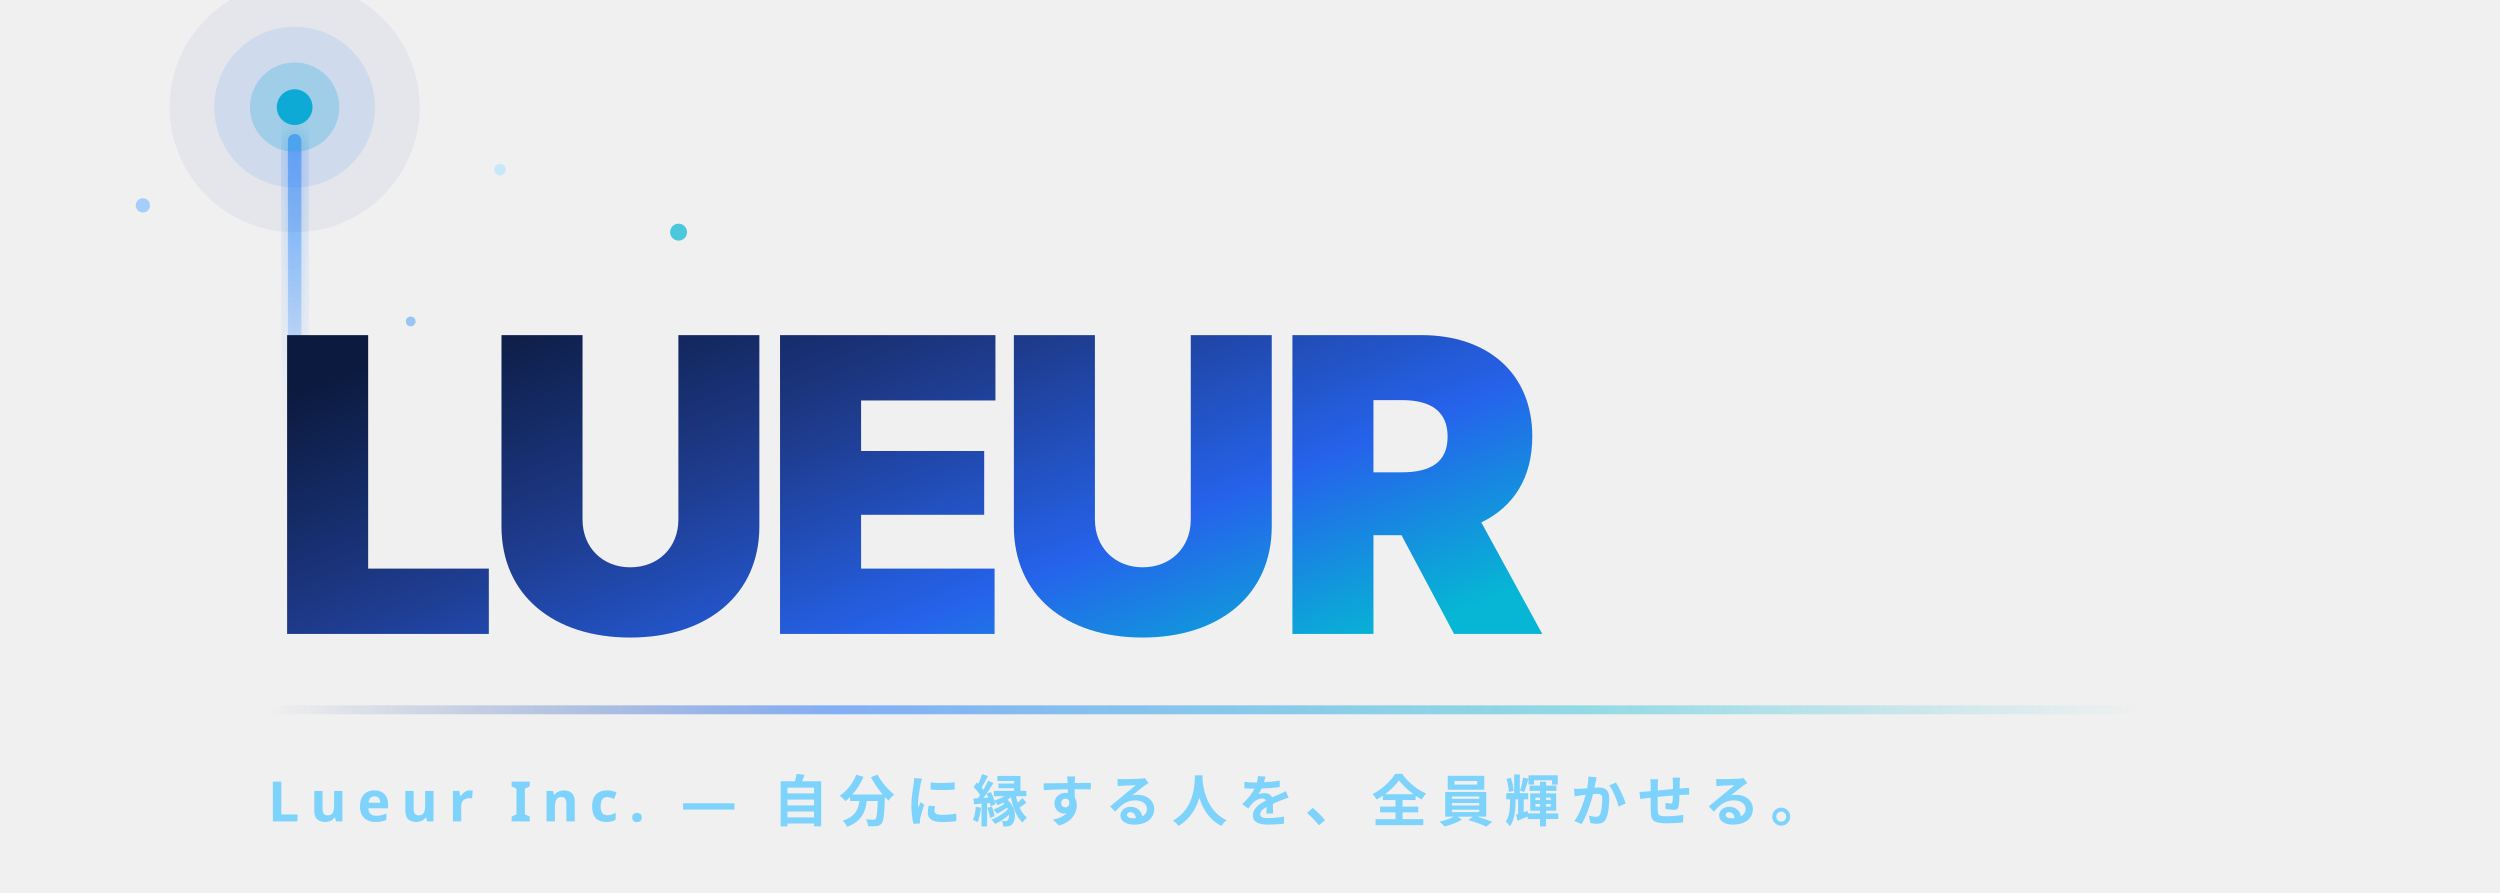
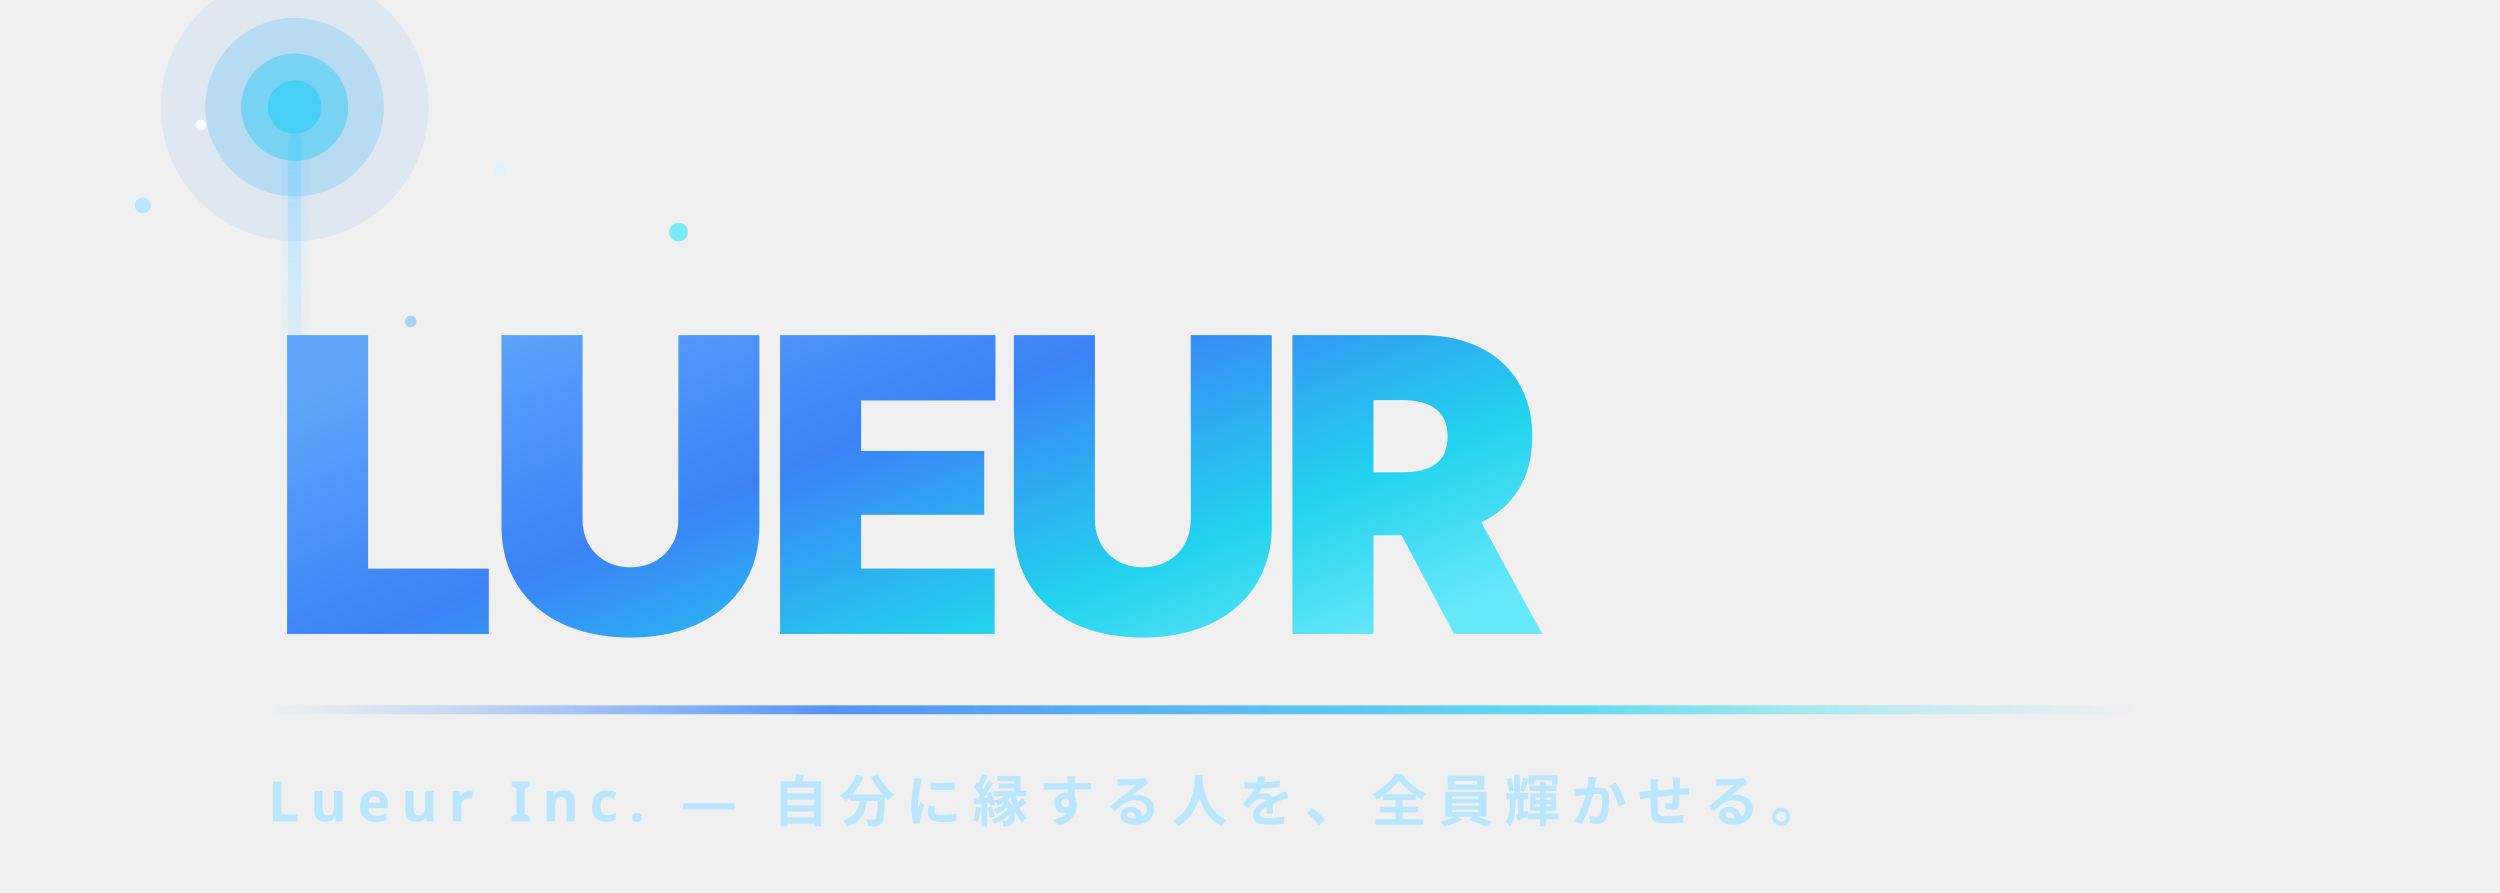
<svg xmlns="http://www.w3.org/2000/svg" viewBox="0 0 560 200" width="560" height="200">
  <defs>
    <linearGradient id="lueur-primary" x1="0" y1="0.2" x2="1" y2="0.8">
-       <stop offset="0%" stop-color="#0b1a3e" />
-       <stop offset="35%" stop-color="#1e3a8a" />
-       <stop offset="70%" stop-color="#2563eb" />
-       <stop offset="100%" stop-color="#06b6d4" />
+       <stop offset="0%" stop-color="#60a5fa" />
+       <stop offset="40%" stop-color="#3b82f6" />
+       <stop offset="75%" stop-color="#22d3ee" />
+       <stop offset="100%" stop-color="#67e8f9" />
    </linearGradient>
    <linearGradient id="lueur-halo" x1="0" y1="0" x2="0" y2="1">
-       <stop offset="0%" stop-color="#60a5fa" stop-opacity="0.9" />
-       <stop offset="100%" stop-color="#60a5fa" stop-opacity="0" />
+       <stop offset="0%" stop-color="#bae6fd" stop-opacity="1" />
+       <stop offset="100%" stop-color="#bae6fd" stop-opacity="0" />
    </linearGradient>
    <linearGradient id="lueur-line" x1="0" y1="0" x2="1" y2="0">
-       <stop offset="0%" stop-color="#1e3a8a" stop-opacity="0" />
-       <stop offset="30%" stop-color="#3b82f6" stop-opacity="0.6" />
-       <stop offset="70%" stop-color="#06b6d4" stop-opacity="0.4" />
-       <stop offset="100%" stop-color="#06b6d4" stop-opacity="0" />
+       <stop offset="0%" stop-color="#60a5fa" stop-opacity="0" />
+       <stop offset="30%" stop-color="#3b82f6" stop-opacity="0.85" />
+       <stop offset="70%" stop-color="#22d3ee" stop-opacity="0.7" />
+       <stop offset="100%" stop-color="#67e8f9" stop-opacity="0" />
    </linearGradient>
    <filter id="lueur-glow" x="-50%" y="-50%" width="200%" height="200%">
-       <feGaussianBlur stdDeviation="2.5" result="blur" />
+       <feGaussianBlur stdDeviation="3" result="blur" />
      <feMerge>
        <feMergeNode in="blur" />
        <feMergeNode in="SourceGraphic" />
      </feMerge>
    </filter>
  </defs>
  <rect x="64.5" y="30" width="3" height="68" rx="1.5" fill="url(#lueur-halo)" filter="url(#lueur-glow)" />
-   <circle cx="66" cy="24" r="4" fill="#06b6d4" />
-   <circle cx="66" cy="24" r="10" fill="#06b6d4" opacity="0.25" />
-   <circle cx="66" cy="24" r="18" fill="#3b82f6" opacity="0.12" />
-   <circle cx="66" cy="24" r="28" fill="#1e40af" opacity="0.06" />
-   <circle cx="32" cy="46" r="1.6" fill="#93c5fd" opacity="0.8" />
-   <circle cx="112" cy="38" r="1.3" fill="#bae6fd" opacity="0.75" />
-   <circle cx="152" cy="52" r="1.9" fill="#06b6d4" opacity="0.7" />
-   <circle cx="92" cy="72" r="1.1" fill="#60a5fa" opacity="0.6" />
+   <circle cx="66" cy="24" r="4.5" fill="#ffffff" />
+   <circle cx="66" cy="24" r="6" fill="#67e8f9" />
+   <circle cx="66" cy="24" r="12" fill="#22d3ee" opacity="0.45" />
+   <circle cx="66" cy="24" r="20" fill="#38bdf8" opacity="0.25" />
+   <circle cx="66" cy="24" r="30" fill="#60a5fa" opacity="0.12" />
+   <circle cx="32" cy="46" r="1.8" fill="#bae6fd" opacity="0.95" />
+   <circle cx="112" cy="38" r="1.5" fill="#e0f2fe" opacity="0.9" />
+   <circle cx="152" cy="52" r="2.1" fill="#67e8f9" opacity="0.85" />
+   <circle cx="92" cy="72" r="1.3" fill="#93c5fd" opacity="0.75" />
+   <circle cx="45" cy="28" r="1.2" fill="#ffffff" opacity="0.9" />
  <text x="60" y="142" font-family="'Inter','SF Pro Display','Helvetica Neue',-apple-system,system-ui,sans-serif" font-size="92" font-weight="900" letter-spacing="-4" fill="url(#lueur-primary)">LUEUR</text>
  <rect x="60" y="158" width="420" height="2" rx="1" fill="url(#lueur-line)" />
-   <text x="60" y="184" font-family="'M PLUS Rounded 1c','Hiragino Sans','Yu Gothic UI',sans-serif" font-size="12.5" font-weight="600" fill="#7dd3fc" letter-spacing="2.4">
+   <text x="60" y="184" font-family="'M PLUS Rounded 1c','Hiragino Sans','Yu Gothic UI',sans-serif" font-size="12.5" font-weight="600" fill="#bae6fd" letter-spacing="2.4">
    Lueur Inc.  —  自分に縁する人を、全員輝かせる。
  </text>
</svg>
